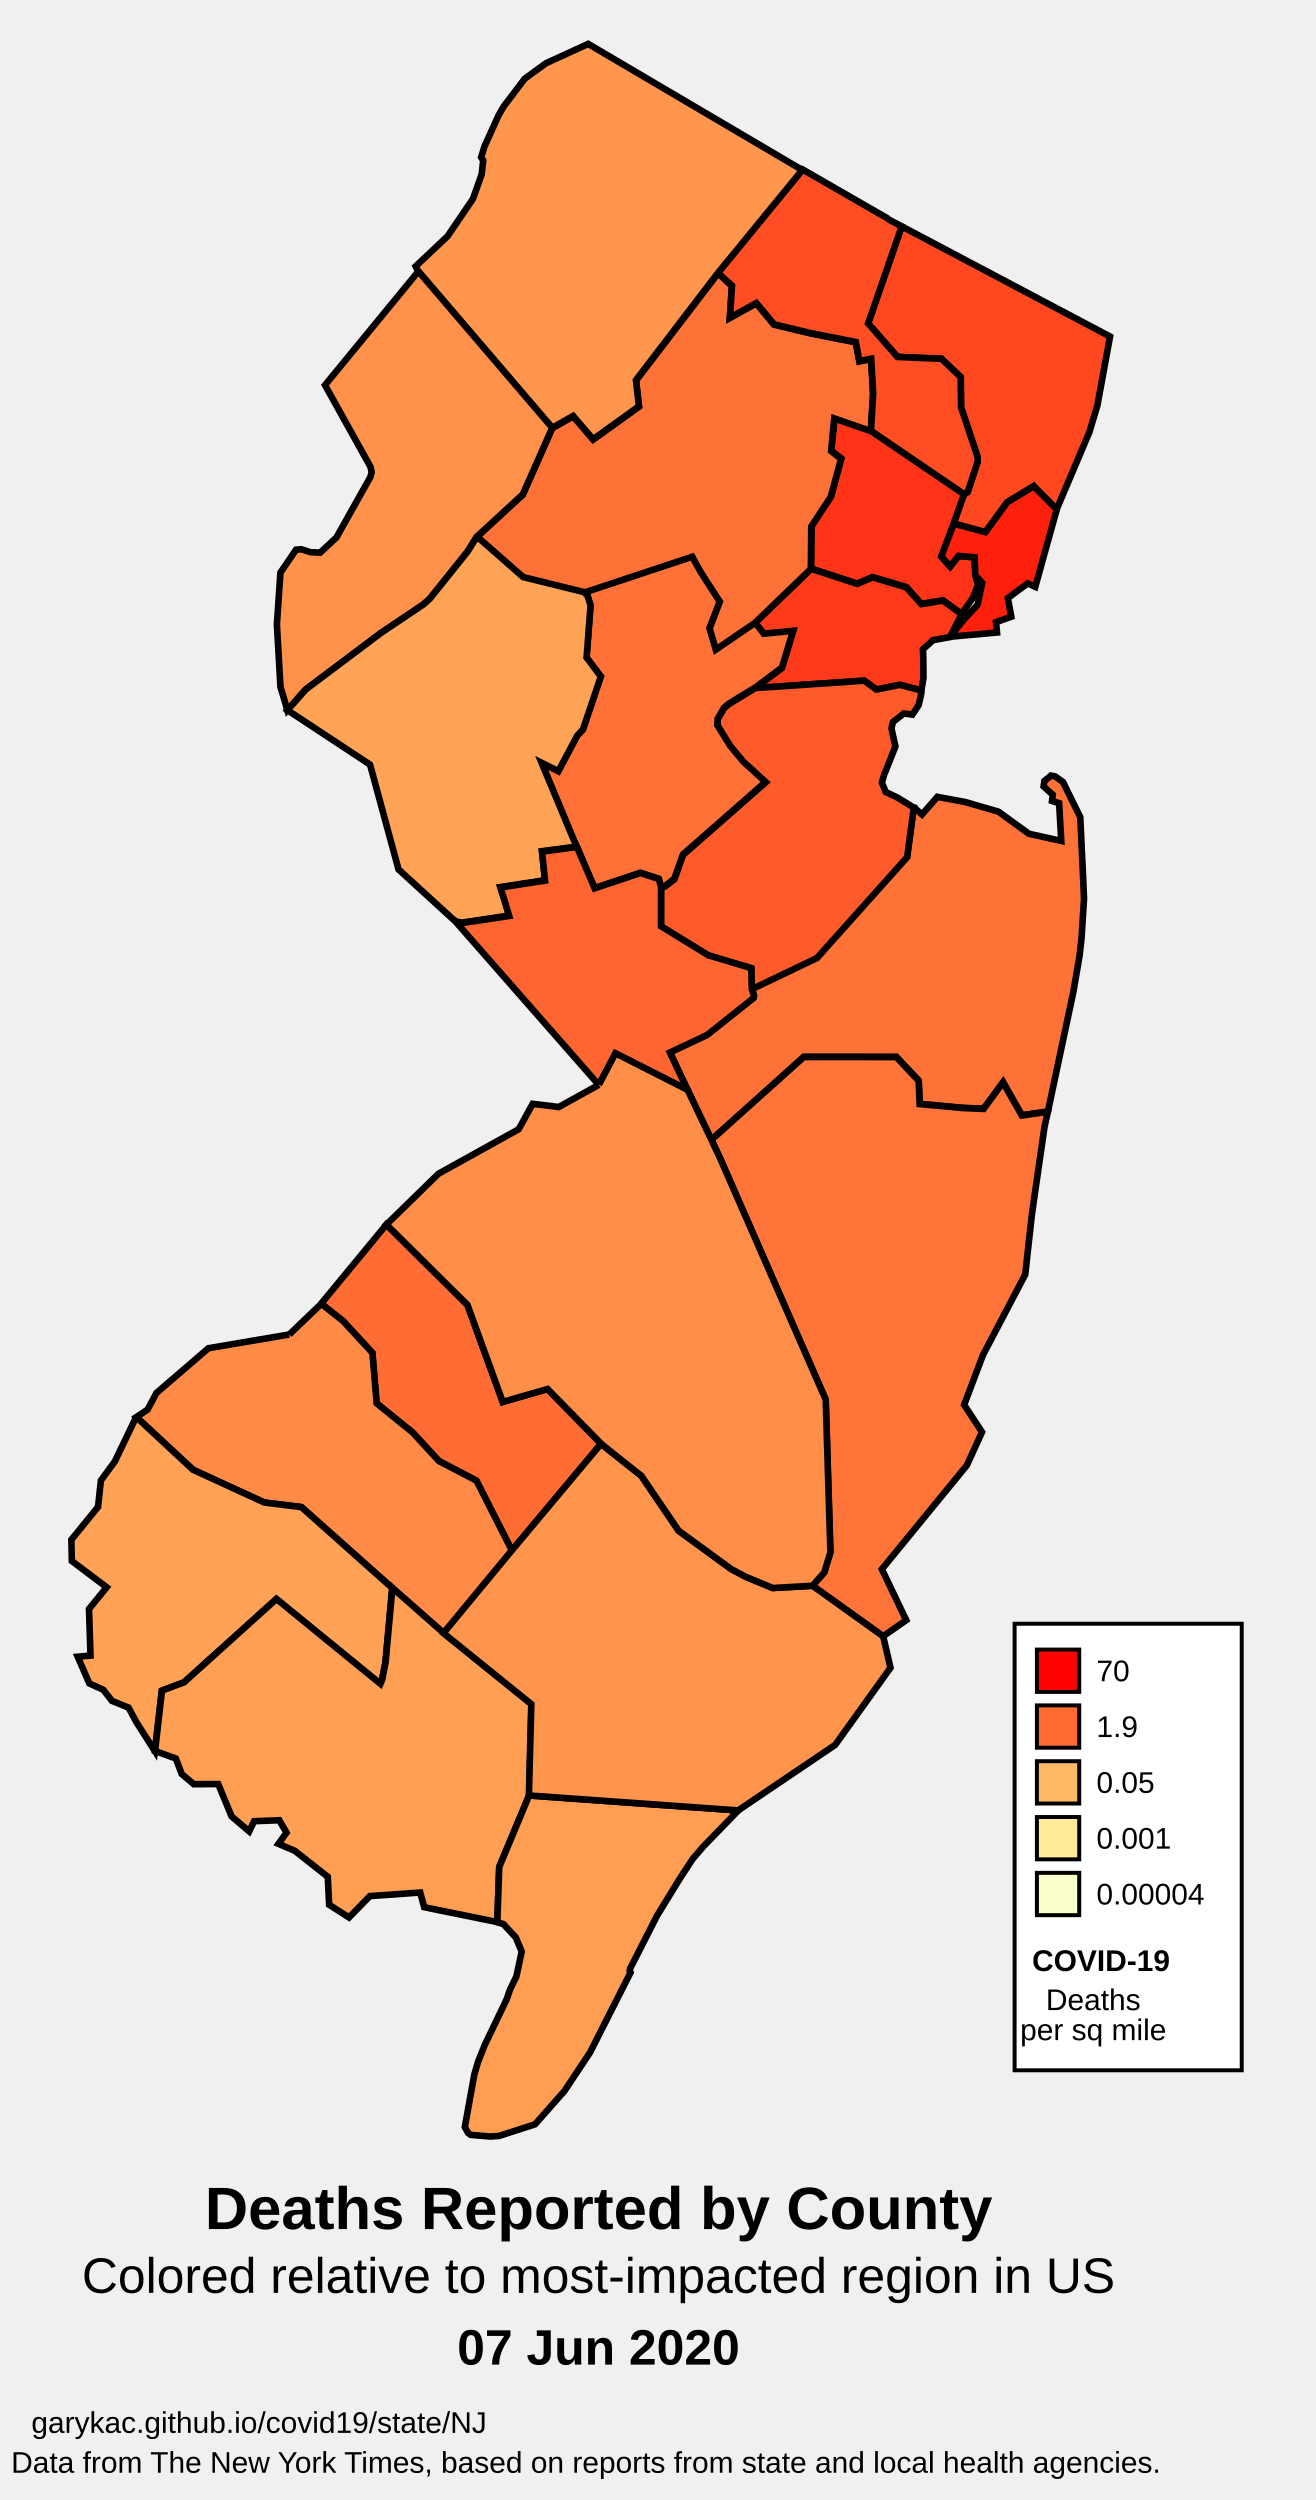
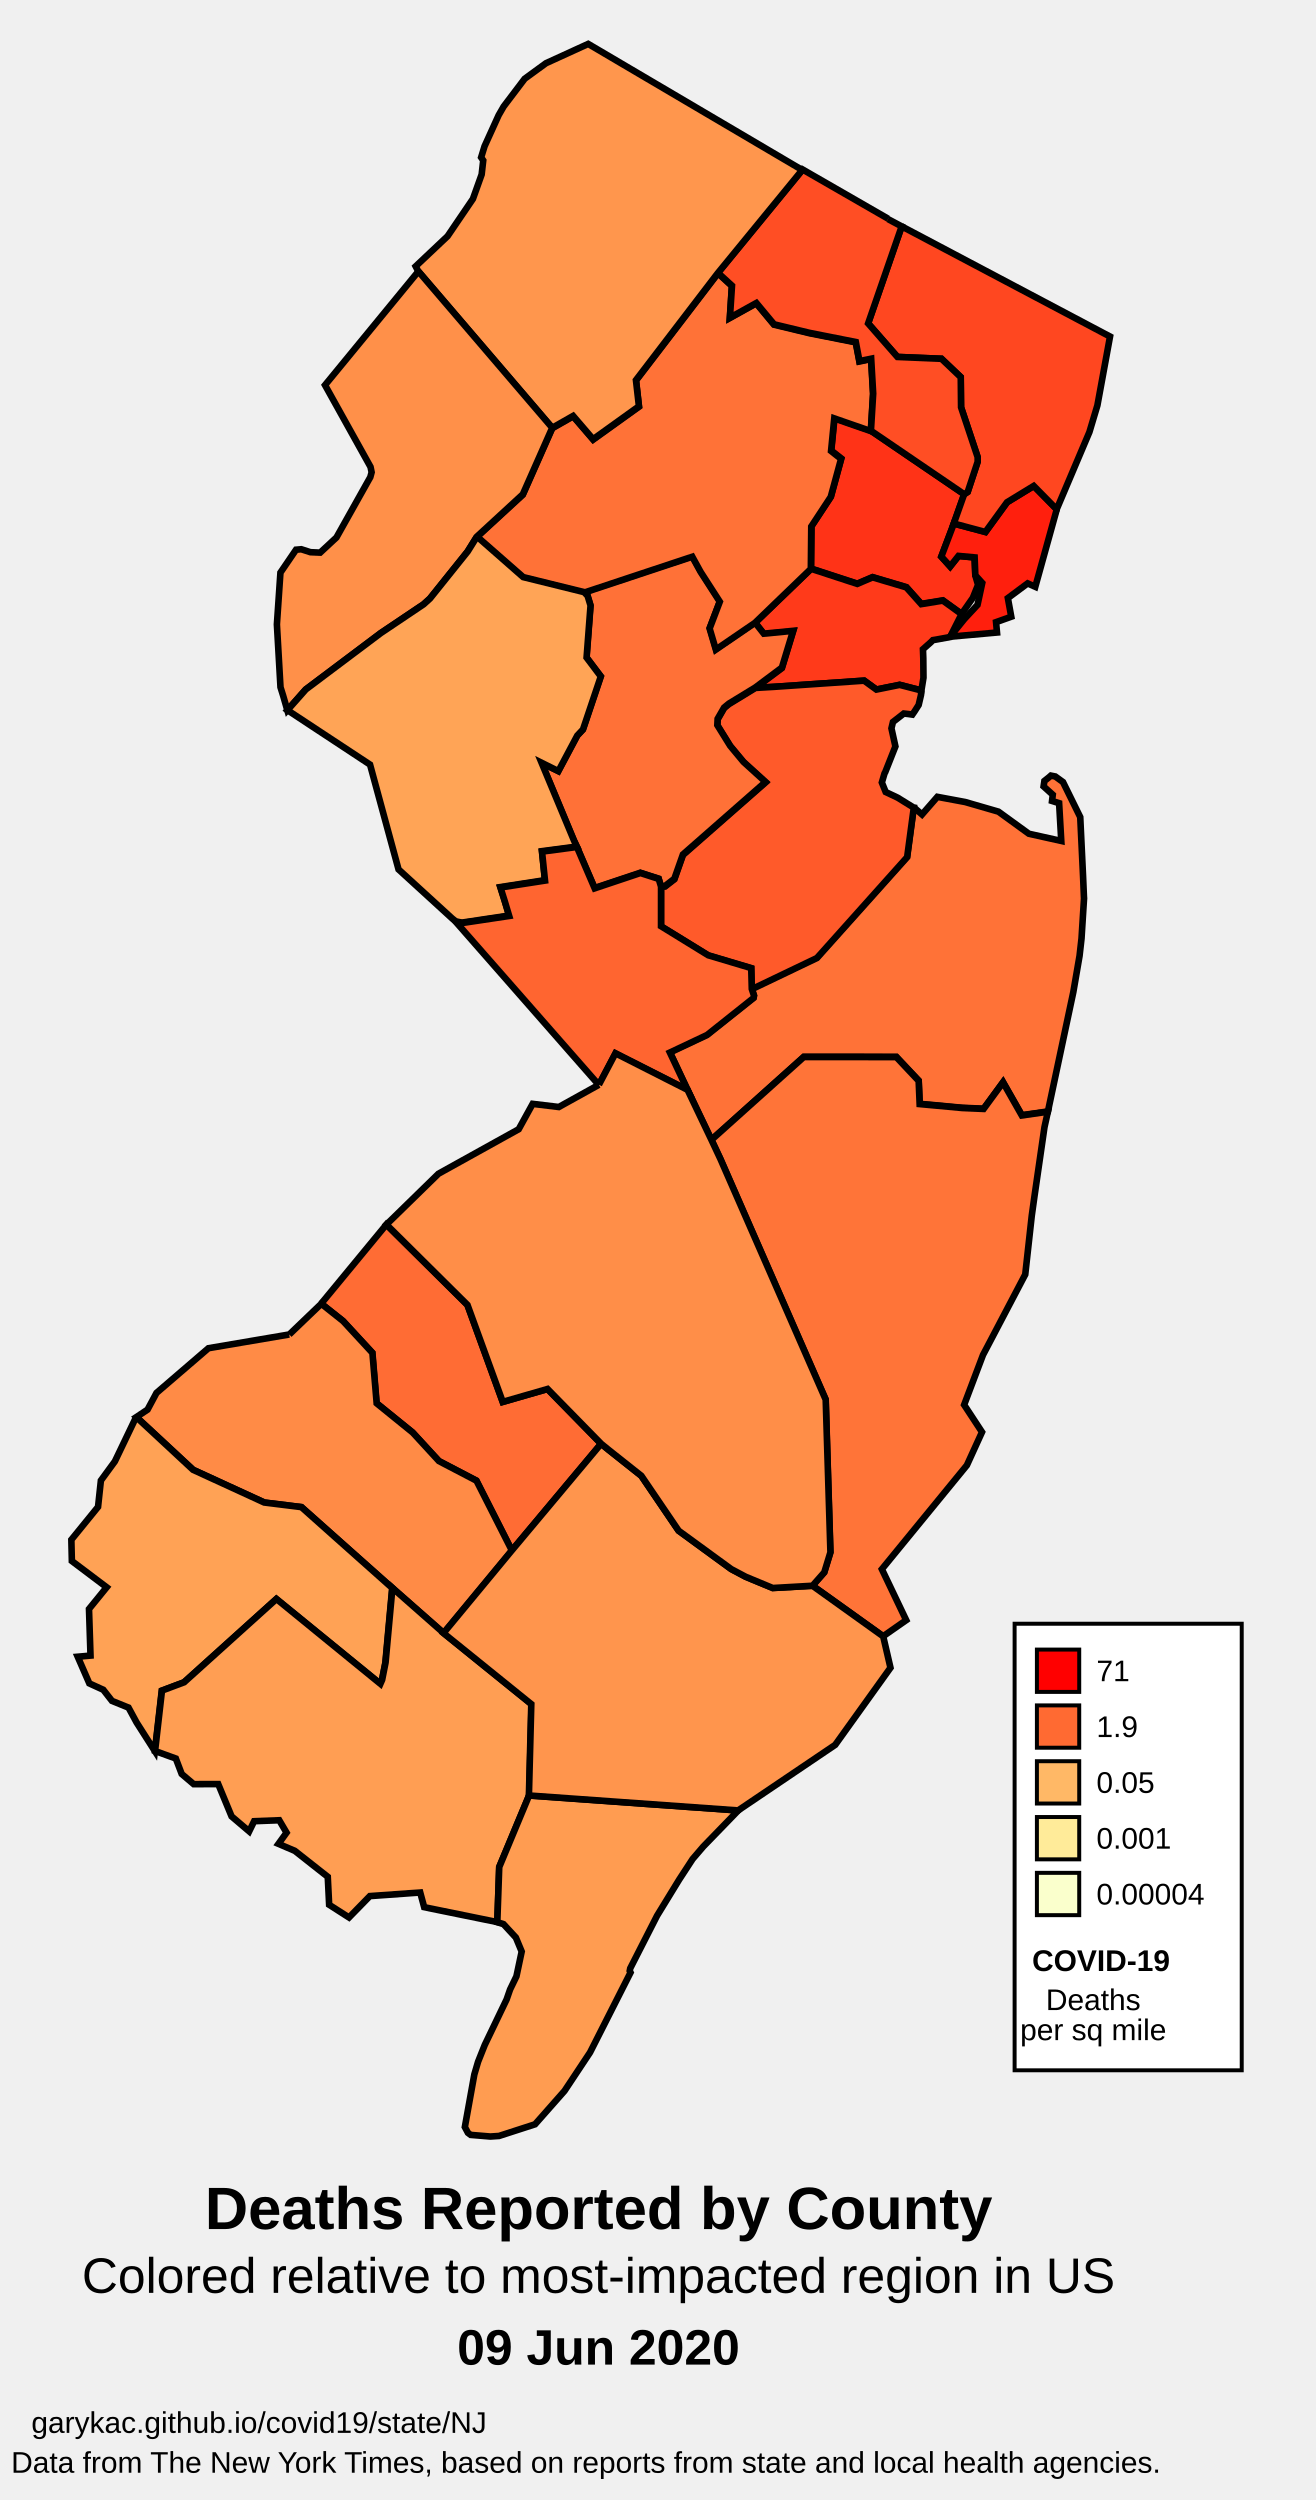
<svg xmlns="http://www.w3.org/2000/svg" width="330" height="627.07" version="1.0" id="svg2">
  <defs id="defs9439" />
  <style id="style6">
  #counties {fill:#d0d0d0;stroke:#000;stroke-width:.178;} 
  #borders {fill:none;stroke:#221e1f;stroke-width:.891;} 
  #separator {fill:none;stroke:#a9a9a9;stroke-width:2.318;}
  #legend-1 {fill:#ff0000;}
  #legend-2 {fill:#ff6a32;}
  #legend-3 {fill:#ffb866;}
  #legend-4 {fill:#ffeb99;}
  #legend-5 {fill:#faffcc;}
  #c34001 {fill:#ff954d;}
  #c34003 {fill:#ff4720;}
  #c34005 {fill:#ff8e48;}
-   #c34007 {fill:#ff6d34;}
-   #c34009 {fill:#ff9d52;}
-   #c34011 {fill:#ff9f53;}
+   #c34007 {fill:#ff6c34;}
+   #c34009 {fill:#ff9c51;}
+   #c34011 {fill:#ff9e53;}
  #c34013 {fill:#ff3317;}
  #c34015 {fill:#ff8b46;}
  #c34017 {fill:#ff1f0d;}
  #c34019 {fill:#ffa456;}
  #c34021 {fill:#ff6530;}
-   #c34023 {fill:#ff5b2a;}
+   #c34023 {fill:#ff5a2a;}
  #c34025 {fill:#ff7237;}
  #c34027 {fill:#ff7237;}
-   #c34029 {fill:#ff7439;}
+   #c34029 {fill:#ff7438;}
  #c34031 {fill:#ff4e24;}
  #c34033 {fill:#ffa255;}
  #c34035 {fill:#ff7137;}
  #c34037 {fill:#ff964d;}
  #c34039 {fill:#ff3a1a;}
-   #c34041 {fill:#ff914a;}
+   #c34041 {fill:#ff9049;}
 </style>
  <g id="layer1" style="display:inline" transform="translate(0,1.0703125e-5)">
    <g id="g10509" transform="translate(-622.3246,8.460373)">
      <rect y="398.82" x="876.817" height="112.008" width="56.966" id="rect10421" style="fill:#ffffff;fill-opacity:1;stroke:#000000;stroke-width:1;stroke-linecap:round;stroke-linejoin:miter;stroke-miterlimit:4;stroke-dasharray:none;stroke-dashoffset:0;stroke-opacity:1" />
      <rect y="405.301" x="882.409" height="10.615" width="10.615" id="legend-1" style="stroke:#000000;stroke-width:1" />
      <rect style="stroke:#000000;stroke-width:1" id="legend-2" width="10.615" height="10.615" x="882.409" y="419.301" />
      <rect y="433.301" x="882.409" height="10.615" width="10.615" id="legend-3" style="stroke:#000000;stroke-width:1" />
      <rect style="stroke:#000000;stroke-width:1" id="legend-4" width="10.615" height="10.615" x="882.409" y="447.301" />
      <rect y="461.301" x="882.409" height="10.615" width="10.615" id="legend-5" style="stroke:#000000;stroke-width:1" />
      <text id="text10456" y="413.239" x="897.338" style="font-style:normal;font-weight:normal;font-size:7.5px;line-height:125%;font-family:sans-serif;letter-spacing:0px;word-spacing:0px;fill:#000000;fill-opacity:1;stroke:none;stroke-width:1px;stroke-linecap:butt;stroke-linejoin:miter;stroke-opacity:1" xml:space="preserve">
-         <tspan style="font-style:normal;font-variant:normal;font-weight:normal;font-stretch:normal;font-family:Arial;-inkscape-font-specification:Arial" y="413.239" x="897.338" id="tspan10458">70</tspan>
+         <tspan style="font-style:normal;font-variant:normal;font-weight:normal;font-stretch:normal;font-family:Arial;-inkscape-font-specification:Arial" y="413.239" x="897.338" id="tspan10458">71</tspan>
      </text>
      <text xml:space="preserve" style="font-style:normal;font-weight:normal;font-size:7.5px;line-height:125%;font-family:sans-serif;letter-spacing:0px;word-spacing:0px;fill:#000000;fill-opacity:1;stroke:none;stroke-width:1px;stroke-linecap:butt;stroke-linejoin:miter;stroke-opacity:1" x="897.338" y="427.239" id="text10460">
        <tspan id="tspan10462" x="897.338" y="427.239" style="font-style:normal;font-variant:normal;font-weight:normal;font-stretch:normal;font-family:Arial;-inkscape-font-specification:Arial">1.9</tspan>
      </text>
      <text id="text10464" y="441.239" x="897.338" style="font-style:normal;font-weight:normal;font-size:7.5px;line-height:125%;font-family:sans-serif;letter-spacing:0px;word-spacing:0px;fill:#000000;fill-opacity:1;stroke:none;stroke-width:1px;stroke-linecap:butt;stroke-linejoin:miter;stroke-opacity:1" xml:space="preserve">
        <tspan style="font-style:normal;font-variant:normal;font-weight:normal;font-stretch:normal;font-family:Arial;-inkscape-font-specification:Arial" y="441.239" x="897.338" id="tspan10466">0.05</tspan>
      </text>
      <text xml:space="preserve" style="font-style:normal;font-weight:normal;font-size:7.5px;line-height:125%;font-family:sans-serif;letter-spacing:0px;word-spacing:0px;fill:#000000;fill-opacity:1;stroke:none;stroke-width:1px;stroke-linecap:butt;stroke-linejoin:miter;stroke-opacity:1" x="897.338" y="455.239" id="text10468">
        <tspan id="tspan10470" x="897.338" y="455.239" style="font-style:normal;font-variant:normal;font-weight:normal;font-stretch:normal;font-family:Arial;-inkscape-font-specification:Arial">0.001</tspan>
      </text>
      <text id="text10472" y="469.239" x="897.338" style="font-style:normal;font-weight:normal;font-size:7.5px;line-height:125%;font-family:sans-serif;letter-spacing:0px;word-spacing:0px;fill:#000000;fill-opacity:1;stroke:none;stroke-width:1px;stroke-linecap:butt;stroke-linejoin:miter;stroke-opacity:1" xml:space="preserve">
        <tspan style="font-style:normal;font-variant:normal;font-weight:normal;font-stretch:normal;font-family:Arial;-inkscape-font-specification:Arial" y="469.239" x="897.338" id="tspan10474">0.00004</tspan>
      </text>
      <g transform="translate(0,-2.192453)" id="g10492">
        <text xml:space="preserve" style="font-style:normal;font-weight:normal;font-size:7.5px;line-height:125%;font-family:sans-serif;text-align:center;letter-spacing:0px;word-spacing:0px;text-anchor:middle;fill:#000000;fill-opacity:1;stroke:none;stroke-width:1px;stroke-linecap:butt;stroke-linejoin:miter;stroke-opacity:1" x="905.319" y="497.919" id="text10480">
          <tspan id="tspan10482" x="905.319" y="497.919" style="font-style:normal;font-variant:normal;font-weight:normal;font-stretch:normal;font-family:Arial;-inkscape-font-specification:Arial;text-align:center;text-anchor:middle">Deaths</tspan>
        </text>
        <text id="text10484" y="505.458" x="905.319" style="font-style:normal;font-weight:normal;font-size:7.5px;line-height:125%;font-family:sans-serif;text-align:center;letter-spacing:0px;word-spacing:0px;text-anchor:middle;fill:#000000;fill-opacity:1;stroke:none;stroke-width:1px;stroke-linecap:butt;stroke-linejoin:miter;stroke-opacity:1" xml:space="preserve">
          <tspan style="font-style:normal;font-variant:normal;font-weight:normal;font-stretch:normal;font-family:Arial;-inkscape-font-specification:Arial;text-align:center;text-anchor:middle" y="505.458" x="905.319" id="tspan10486">per sq mile</tspan>
        </text>
      </g>
      <text id="text10488" y="485.919" x="905.319" style="font-style:normal;font-weight:normal;font-size:7.5px;line-height:125%;font-family:sans-serif;text-align:center;letter-spacing:0px;word-spacing:0px;text-anchor:middle;fill:#000000;fill-opacity:1;stroke:none;stroke-width:1px;stroke-linecap:butt;stroke-linejoin:miter;stroke-opacity:1" xml:space="preserve">
        <tspan style="font-style:normal;font-variant:normal;font-weight:bold;font-stretch:normal;font-family:Arial;-inkscape-font-specification:'Arial Bold';text-align:center;text-anchor:middle" y="485.919" x="905.319" id="tspan10490">COVID-19</tspan>
      </text>
    </g>
    <text xml:space="preserve" style="font-style:normal;font-weight:normal;font-size:7.5px;line-height:125%;font-family:sans-serif;text-align:center;letter-spacing:0px;word-spacing:0px;text-anchor:middle;fill:#000000;fill-opacity:1;stroke:none;stroke-width:1px;stroke-linecap:butt;stroke-linejoin:miter;stroke-opacity:1" x="151.849" y="620.237" id="text10498">
      <tspan id="tspan10500" x="151.849" y="620.237" style="font-style:normal;font-variant:normal;font-weight:normal;font-stretch:normal;font-family:Arial;-inkscape-font-specification:Arial;text-align:center;text-anchor:middle">Data from The New York Times, based on reports from state and local health agencies.</tspan>
    </text>
    <g id="g10510" transform="translate(-504.6264,0.4679467)">
      <text xml:space="preserve" style="font-style:normal;font-weight:normal;font-size:7.5px;line-height:125%;font-family:sans-serif;text-align:center;letter-spacing:0px;word-spacing:0px;text-anchor:middle;fill:#000000;fill-opacity:1;stroke:none;stroke-width:1px;stroke-linecap:butt;stroke-linejoin:miter;stroke-opacity:1" x="661.613" y="558.64" id="text10502">
        <tspan id="tspan10504" x="661.613" y="558.64" style="font-style:normal;font-variant:normal;font-weight:bold;font-stretch:normal;font-size:15px;font-family:Arial;-inkscape-font-specification:'Arial Bold';text-align:center;text-anchor:middle">Deaths Reported by County</tspan>
      </text>
      <text id="text10506" y="574.64" x="661.57" style="font-style:normal;font-weight:normal;font-size:7.5px;line-height:125%;font-family:sans-serif;text-align:center;letter-spacing:0px;word-spacing:0px;text-anchor:middle;fill:#000000;fill-opacity:1;stroke:none;stroke-width:1px;stroke-linecap:butt;stroke-linejoin:miter;stroke-opacity:1" xml:space="preserve">
        <tspan style="font-style:normal;font-variant:normal;font-weight:normal;font-stretch:normal;font-size:12.5px;font-family:Arial;-inkscape-font-specification:Arial;text-align:center;text-anchor:middle" y="574.64" x="661.57" id="tspan10508">Colored relative to most-impacted region in US</tspan>
      </text>
      <text xml:space="preserve" style="font-style:normal;font-weight:normal;font-size:7.5px;line-height:125%;font-family:sans-serif;text-align:center;letter-spacing:0px;word-spacing:0px;text-anchor:middle;fill:#000000;fill-opacity:1;stroke:none;stroke-width:1px;stroke-linecap:butt;stroke-linejoin:miter;stroke-opacity:1" x="661.57" y="592.64" id="text10536">
-         <tspan id="tspan10538" x="661.57" y="592.64" style="font-style:normal;font-variant:normal;font-weight:bold;font-stretch:normal;font-size:12.5px;font-family:Arial;-inkscape-font-specification:'Arial Bold';text-align:center;text-anchor:middle">07 Jun 2020</tspan>
+         <tspan id="tspan10538" x="661.57" y="592.64" style="font-style:normal;font-variant:normal;font-weight:bold;font-stretch:normal;font-size:12.5px;font-family:Arial;-inkscape-font-specification:'Arial Bold';text-align:center;text-anchor:middle">09 Jun 2020</tspan>
      </text>
    </g>
    <text id="text10516" y="610.237" x="7.866" style="font-style:normal;font-weight:normal;font-size:7.5px;line-height:125%;font-family:sans-serif;text-align:end;letter-spacing:0px;word-spacing:0px;text-anchor:end;fill:#000000;fill-opacity:1;stroke:none;stroke-width:1px;stroke-linecap:butt;stroke-linejoin:miter;stroke-opacity:1" xml:space="preserve">
      <tspan style="font-style:normal;font-variant:normal;font-weight:normal;font-stretch:normal;font-family:Arial;-inkscape-font-specification:Arial;text-align:start;text-anchor:start" y="610.237" x="7.866" id="tspan10518">garykac.github.io/covid19/state/NJ</tspan>
    </text>
  </g>
  <g id="layer2" style="display:inline;fill:#fff;stroke:#000;stroke-width:.178;" transform="translate(0,1.0703125e-5)">
    <g id="g25761" transform="matrix(9.136597,1.812447,-1.812447,9.136597,-7596.108,-3365.373)">
      <path id="c34025" d="m 898.58,212.247 0.259,0.148 0.313,-0.546 0.762,-0.009 0.929,0.08 0.919,0.424 0.894,0.021 -0.255,-0.987 -0.198,-0.021 -0.014,-0.169 -0.286,-0.171 -0.007,-0.149 0.089,-0.105 0.055,-0.07 0.121,0 0.232,0.107 0.639,0.835 0.385,1.55 0.13,0.535 0.011,0.04 0.144,1.075 0.039,0.467 0.025,0.99 -0.045,3.287 -0.669,0.236 -0.669,-0.774 -0.374,0.802 -0.571,0.088 -1.144,0.119 -0.148,-0.609 -0.715,-0.51 -2.444,0.483 -2.007,2.676 -0.893,-1.196 -0.665,-0.901 0.891,-0.659 1.034,-1.221 0,-0.06 -0.095,-0.168 1.559,-1.166 1.854,-3.136 -0.084,-1.347" style="stroke:#000" />
      <path id="c34029" d="m 894.98,222.097 2.007,-2.676 2.444,-0.483 0.715,0.51 0.148,0.609 1.144,-0.119 0.571,-0.088 0.374,-0.802 0.669,0.774 0.669,-0.235 -0.009,0.426 0.098,1.879 0.03,0.523 0.136,1.59 -0.694,2.345 -0.237,1.418 0.615,0.626 -0.226,0.956 -1.701,3.19 0.91,1.219 -0.524,0.546 -2.134,-0.967 0.241,-0.415 0.057,-0.562 -0.925,-4.009 -4.042,-5.804 -0.337,-0.458" style="stroke:#000" />
      <path id="c34013" d="m 895.48,202.527 2.797,1.189 -0.121,0.829 -0.158,0.939 0.285,0.213 0.165,-0.321 0.434,-0.045 0.112,0.469 0.122,0.237 -0.07,0.371 -0.211,0.481 -0.566,-0.259 -0.552,0.206 -0.482,-0.364 -0.945,-0.088 -0.37,0.253 -1.3,-0.157 -0.211,-1.122 0.359,-0.884 0.074,-1.059 -0.306,-0.156 -0.086,-0.878 1.032,0.144" style="stroke:#000" />
      <path id="c34039" d="m 894.62,206.487 1.3,0.157 0.37,-0.253 0.945,0.088 0.482,0.364 0.552,-0.206 0.566,0.259 -0.186,0.666 -0.356,0.141 -0.08,0.03 -0.039,0.06 -0.176,0.232 0.056,0.236 0.107,0.515 0.012,0.346 -0.604,-0.034 -0.589,0.246 -0.371,-0.171 -2.349,0.636 -0.483,0.125 0.595,-0.661 0.103,-1.03 -0.758,0.228 -0.293,-0.251 1.196,-1.719" style="stroke:#000" />
      <path id="c34017" d="m 900.8,203.627 -0.162,2.161 -0.22,-0.05 -0.445,0.492 0.187,0.474 -0.373,0.223 0.079,0.269 -1.218,0.357 0.287,-0.545 0.272,-0.441 0.01,-0.602 -0.223,-0.167 -0.112,-0.469 -0.434,0.045 -0.165,0.321 -0.285,-0.213 0.158,-0.939 0.88,0.058 0.415,-0.899 0.62,-0.571 0.729,0.496" style="stroke:#000" />
      <path id="c34003" d="m 895.22,196.967 6.081,1.819 0.027,1.884 -0.071,0.747 -0.46,2.211 -0.729,-0.496 -0.62,0.571 -0.415,0.899 -0.88,-0.058 0.121,-0.829 0.08,-0.08 0.105,-0.85 -0.025,-0.122 -0.699,-1.228 -0.166,-0.795 -0.605,-0.384 -1.173,0.182 -0.95,-0.732 0.378,-2.739" style="stroke:#000" />
      <path id="c34023" d="m 898.17,209.117 0.016,0.129 -0.009,0.273 -0.076,0.195 -0.041,0.094 -0.112,0.006 -0.119,0.01 -0.242,0.28 -0.007,0.176 0.2,0.457 -0.135,0.737 -0.011,0.03 -0.023,0.257 0.151,0.231 0.343,0.086 0.471,0.176 0.01,0 0.084,1.347 -1.854,3.136 -1.559,1.166 -0.124,-0.548 -1.204,-0.114 -1.398,-0.52 -0.207,-1.046 0.105,-0.03 0.209,-0.241 0.099,-0.686 1.802,-2.349 -0.687,-0.414 -0.435,-0.353 -0.449,-0.481 -0.025,-0.168 0.112,-0.331 0.105,-0.129 0.617,-0.568 0.483,-0.125 2.349,-0.636 0.371,0.171 0.589,-0.246 0.604,0.034" style="stroke:#000" />
      <path id="c34035" d="m 893.42,208.197 0.293,0.251 0.758,-0.228 -0.103,1.03 -0.595,0.661 -0.617,0.568 -0.105,0.129 -0.112,0.331 0.025,0.168 0.449,0.481 0.435,0.353 0.687,0.414 -1.802,2.349 -0.099,0.686 -0.209,0.241 -0.105,0.03 -0.102,-0.191 -0.515,-0.06 -1.127,0.644 -0.69,-1.004 -0.107,-0.144 -1.263,-1.884 0.487,0.132 0.313,-1.038 0.119,-0.191 0.193,-1.494 -0.475,-0.424 -0.168,-1.395 -0.128,-0.24 -0.112,-0.08 2.676,-1.519 0.299,0.356 0.664,0.688 -0.129,0.761 0.275,0.524 0.891,-0.909" style="stroke:#000" />
      <path id="c34027" d="m 890.61,199.167 0.438,0.266 0.113,0.856 0.621,-0.526 0.58,0.47 0.98,0.04 1.272,0 0.196,0.485 0.297,-0.125 0.236,0.911 0.135,0.993 -1.032,-0.144 0.086,0.878 0.306,0.156 -0.074,1.059 -0.359,0.884 0.211,1.122 -1.196,1.719 -0.891,0.909 -0.275,-0.524 0.129,-0.761 -0.664,-0.688 -0.299,-0.356 -2.676,1.519 -1.688,-0.078 -1.431,-0.828 0.994,-1.361 0.429,-1.911 0.491,-0.425 0.65,0.51 1.038,-1.109 -0.216,-0.676 1.599,-3.251" style="stroke:#000" />
      <path id="c34031" d="m 894.82,196.847 0.401,0.121 -0.378,2.739 0.95,0.732 1.173,-0.182 0.605,0.384 0.166,0.795 0.699,1.228 0.025,0.122 -0.105,0.85 -0.08,0.08 -2.797,-1.189 -0.135,-0.993 -0.236,-0.911 -0.297,0.125 -0.196,-0.485 -1.272,0 -0.98,-0.04 -0.58,-0.47 -0.621,0.526 -0.113,-0.856 -0.438,-0.266 1.694,-3.173 2.516,0.852" style="stroke:#000" />
      <path id="c34037" d="m 892.3,195.997 -1.694,3.173 -1.599,3.251 0.216,0.676 -1.038,1.109 -0.65,-0.51 -0.491,0.425 -4.356,-3.432 -0.096,-0.119 0.685,-0.963 0.474,-1.118 0.103,-0.692 -0.032,-0.378 -0.071,-0.07 0.032,-0.313 0.209,-0.892 0.087,-0.257 0.41,-0.843 0.481,-0.522 1.014,-0.731 6.315,2.209" style="stroke:#000" />
      <path id="c34041" d="m 882.69,200.687 4.356,3.432 -0.429,1.911 -0.994,1.361 -0.166,0.44 -0.749,1.439 -0.137,0.185 -0.979,0.983 -1.688,1.884 -0.376,0.644 -0.187,-0.362 -0.114,-0.209 -0.424,-1.64 -0.178,-1.387 0.292,-0.686 0.136,-0.04 0.257,0.03 0.26,-0.04 0.351,-0.486 0.578,-1.771 0.009,-0.135 -0.057,-0.136 -1.631,-1.922 1.872,-3.496" style="stroke:#000" />
      <path id="c34019" d="m 885.63,207.387 1.431,0.828 1.688,0.078 0.112,0.08 0.128,0.24 0.168,1.395 0.475,0.424 -0.193,1.494 -0.119,0.191 -0.313,1.038 -0.487,-0.132 1.263,1.884 0.107,0.144 -0.896,0.304 0.231,0.75 -1.141,0.416 0.179,0.327 0.201,0.379 -1.211,0.435 -0.168,0 -0.114,-0.06 -1.671,-1.013 -1.302,-2.619 -2.466,-1.005 0.376,-0.644 1.688,-1.884 0.979,-0.983 0.137,-0.185 0.749,-1.439 0.166,-0.44" style="stroke:#000" />
      <path id="c34021" d="m 889.89,215.057 0.69,1.004 1.127,-0.644 0.515,0.06 0.102,0.191 0.207,1.046 1.398,0.52 1.204,0.114 0.124,0.548 0.095,0.168 0,0.06 -1.034,1.221 -0.891,0.659 0.665,0.901 -2.096,-0.588 -0.273,0.918 -4.636,-3.561 0.168,0 1.211,-0.435 -0.201,-0.379 -0.179,-0.327 1.141,-0.416 -0.231,-0.75 0.896,-0.304" style="stroke:#000" />
      <path id="c34007" d="m 885.53,228.467 1.309,-2.433 2.562,1.698 1.44,2.377 1.115,-0.576 1.705,1.167 -1.801,3.288 -1.304,-1.662 -1.094,-0.321 -0.843,-0.617 -1.105,-0.583 -0.377,-1.311 -0.94,-0.685 -0.667,-0.344" style="stroke:#000" />
      <path id="c34015" d="m 884.85,229.447 0.686,-0.981 0.667,0.344 0.94,0.685 0.377,1.311 1.105,0.583 0.843,0.617 1.094,0.321 1.304,1.662 -1.371,2.54 -1.592,-0.925 -2.823,-1.661 -1.006,0.073 -2.052,-0.491 -1.777,-1.097 0.256,-0.255 0.149,-0.489 1.138,-1.452 2.061,-0.786" style="stroke:#000" />
      <path id="c34033" d="m 881.24,232.427 1.777,1.097 2.052,0.491 1.006,-0.073 2.823,1.661 0.21,2.007 0,0.476 -0.025,0.113 -3.19,-1.696 -2.002,2.684 -0.542,0.336 0.134,1.632 -0.632,-0.66 -0.291,-0.351 -0.473,-0.091 -0.287,-0.248 -0.402,-0.095 -0.447,-0.644 0.332,-0.097 -0.284,-1.223 0.353,-0.666 -1.057,-0.511 -0.125,-0.56 0.533,-1.007 -0.063,-0.712 0.269,-0.578 0.329,-1.282" style="stroke:#000" />
      <path id="c34011" d="m 893.6,240.367 -0.413,2.044 0.238,1.466 -2.01,-0.011 -0.182,-0.367 -1.311,0.359 -0.439,0.674 -0.591,-0.232 -0.183,-0.731 -1.006,-0.513 -0.469,-0.099 0.155,-0.338 -0.258,-0.29 -0.658,0.157 -0.078,0.294 -0.543,-0.303 -0.522,-0.783 -0.648,0.13 -0.37,-0.206 -0.236,-0.377 -0.588,-0.09 -0.134,-1.632 0.542,-0.336 2.002,-2.684 3.19,1.696 0.025,-0.113 0,-0.476 -0.21,-2.007 1.592,0.925 2.692,1.415 0.416,2.426" style="stroke:#000" />
      <path id="c34009" d="m 893.6,240.367 5.604,-0.701 -0.733,1.134 -0.218,0.387 -0.248,0.617 -0.394,1.067 -0.433,1.53 0,0.07 0.007,0.01 0.023,0.03 -0.651,2.323 -0.472,1.148 -0.604,1.038 -0.891,0.497 -0.225,0.06 -0.53,0.06 -0.082,-0.04 -0.112,-0.137 -0.025,-1.437 0.032,-0.355 0.089,-0.481 0.339,-1.318 0.039,-0.28 0.099,-0.38 0.009,-0.682 -0.227,-0.339 -0.396,-0.289 -0.175,-0.02 -0.238,-1.466 0.413,-2.044" style="stroke:#000" />
      <path id="c34001" d="m 902.12,234.307 0.357,0.792 -1.056,2.326 -2.221,2.241 -5.604,0.701 -0.416,-2.426 -2.692,-1.415 1.371,-2.54 1.801,-3.288 0.242,0.128 0.986,0.507 1.273,1.255 1.59,0.738 0.426,0.128 0.77,0.154 1.038,-0.268 2.134,0.967" style="stroke:#000" />
      <path id="c34005" d="m 891.72,221.227 0.273,-0.918 2.096,0.588 0.893,1.196 0.337,0.458 4.042,5.804 0.925,4.009 -0.057,0.562 -0.241,0.415 -1.038,0.268 -0.77,-0.154 -0.426,-0.128 -1.59,-0.738 -1.273,-1.255 -0.986,-0.507 -0.242,-0.128 -1.705,-1.167 -1.115,0.576 -1.44,-2.377 -2.562,-1.698 1.109,-1.616 1.885,-1.595 0.236,-0.743 0.707,-0.054 0.942,-0.797" style="stroke:#000" />
    </g>
  </g>
</svg>
